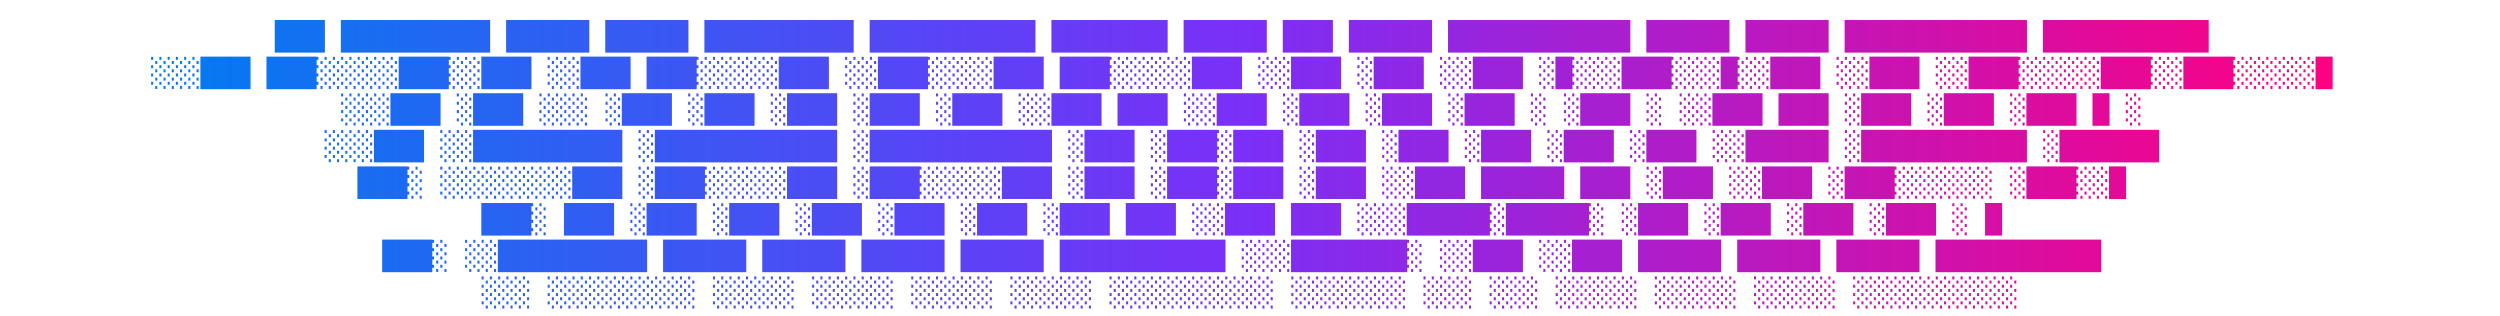
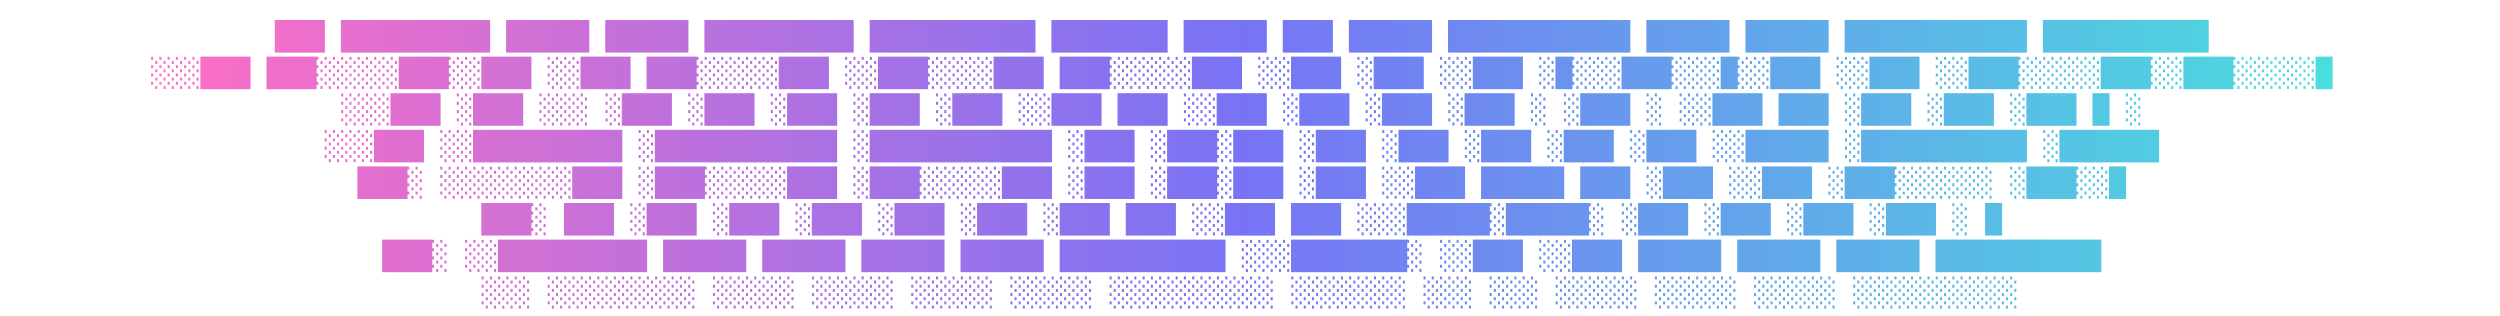
<svg xmlns="http://www.w3.org/2000/svg" width="1093" height="138" viewBox="0 0 1093 138">
  <defs>
    <linearGradient id="grad" x1="0%" y1="0%" x2="100%" y2="0%">
-       <stop offset="0%" stop-color="#007cf0" />
-       <stop offset="50%" stop-color="#7b2ff7" />
-       <stop offset="100%" stop-color="#ff0080" />
+       <stop offset="0%" stop-color="#ff6ec4" />
+       <stop offset="50%" stop-color="#7873f5" />
+       <stop offset="100%" stop-color="#4adede" />
    </linearGradient>
  </defs>
  <style>
    .ascii {
      font-family: ui-monospace, 'Cascadia Code', 'Source Code Pro', Menlo, Consolas, monospace;
      font-size: 12px;
      fill: url(#grad);
      white-space: pre;
    }
  </style>
  <text x="50%" text-anchor="middle" class="ascii">
    <tspan x="50%" y="20"> ███           █████████  █████   █████   █████████   ██████████      ███████    █████   ███   █████ ███████████ █████ █████ ███████████  ██████████</tspan>
    <tspan x="50%" y="36">░░░███        ███░░░░░███░░███   ░░███   ███░░░░░███ ░░███░░░░███   ███░░░░░███ ░░███   ░███  ░░███ ░█░░░███░░░█░░███ ░░███ ░░███░░░░░███░░███░░░░░█</tspan>
    <tspan x="50%" y="52">  ░░░███     ░███    ░░░  ░███    ░███  ░███    ░███  ░███   ░░███ ███     ░░███ ░███   ░███   ░███ ░   ░███  ░  ░░███ ███   ░███    ░███ ░███  █ ░ </tspan>
    <tspan x="50%" y="68">    ░░░███   ░░█████████  ░███████████  ░███████████  ░███    ░███░███      ░███ ░███   ░███   ░███     ░███      ░░█████    ░██████████  ░██████   </tspan>
    <tspan x="50%" y="84">     ███░     ░░░░░░░░███ ░███░░░░░███  ░███░░░░░███  ░███    ░███░███      ░███ ░░███  █████  ███      ░███       ░░███     ░███░░░░░░   ░███░░█   </tspan>
    <tspan x="50%" y="100">   ███░       ███    ░███ ░███    ░███  ░███    ░███  ░███    ███ ░░███     ███   ░░░█████░█████░       ░███        ░███     ░███         ░███ ░   █</tspan>
    <tspan x="50%" y="116"> ███░        ░░█████████  █████   █████ █████   █████ ██████████   ░░░███████░      ░░███ ░░███         █████       █████    █████        ██████████</tspan>
    <tspan x="50%" y="132">░░░           ░░░░░░░░░  ░░░░░   ░░░░░ ░░░░░   ░░░░░ ░░░░░░░░░░      ░░░░░░░         ░░░   ░░░         ░░░░░       ░░░░░    ░░░░░        ░░░░░░░░░░ </tspan>
  </text>
</svg>
